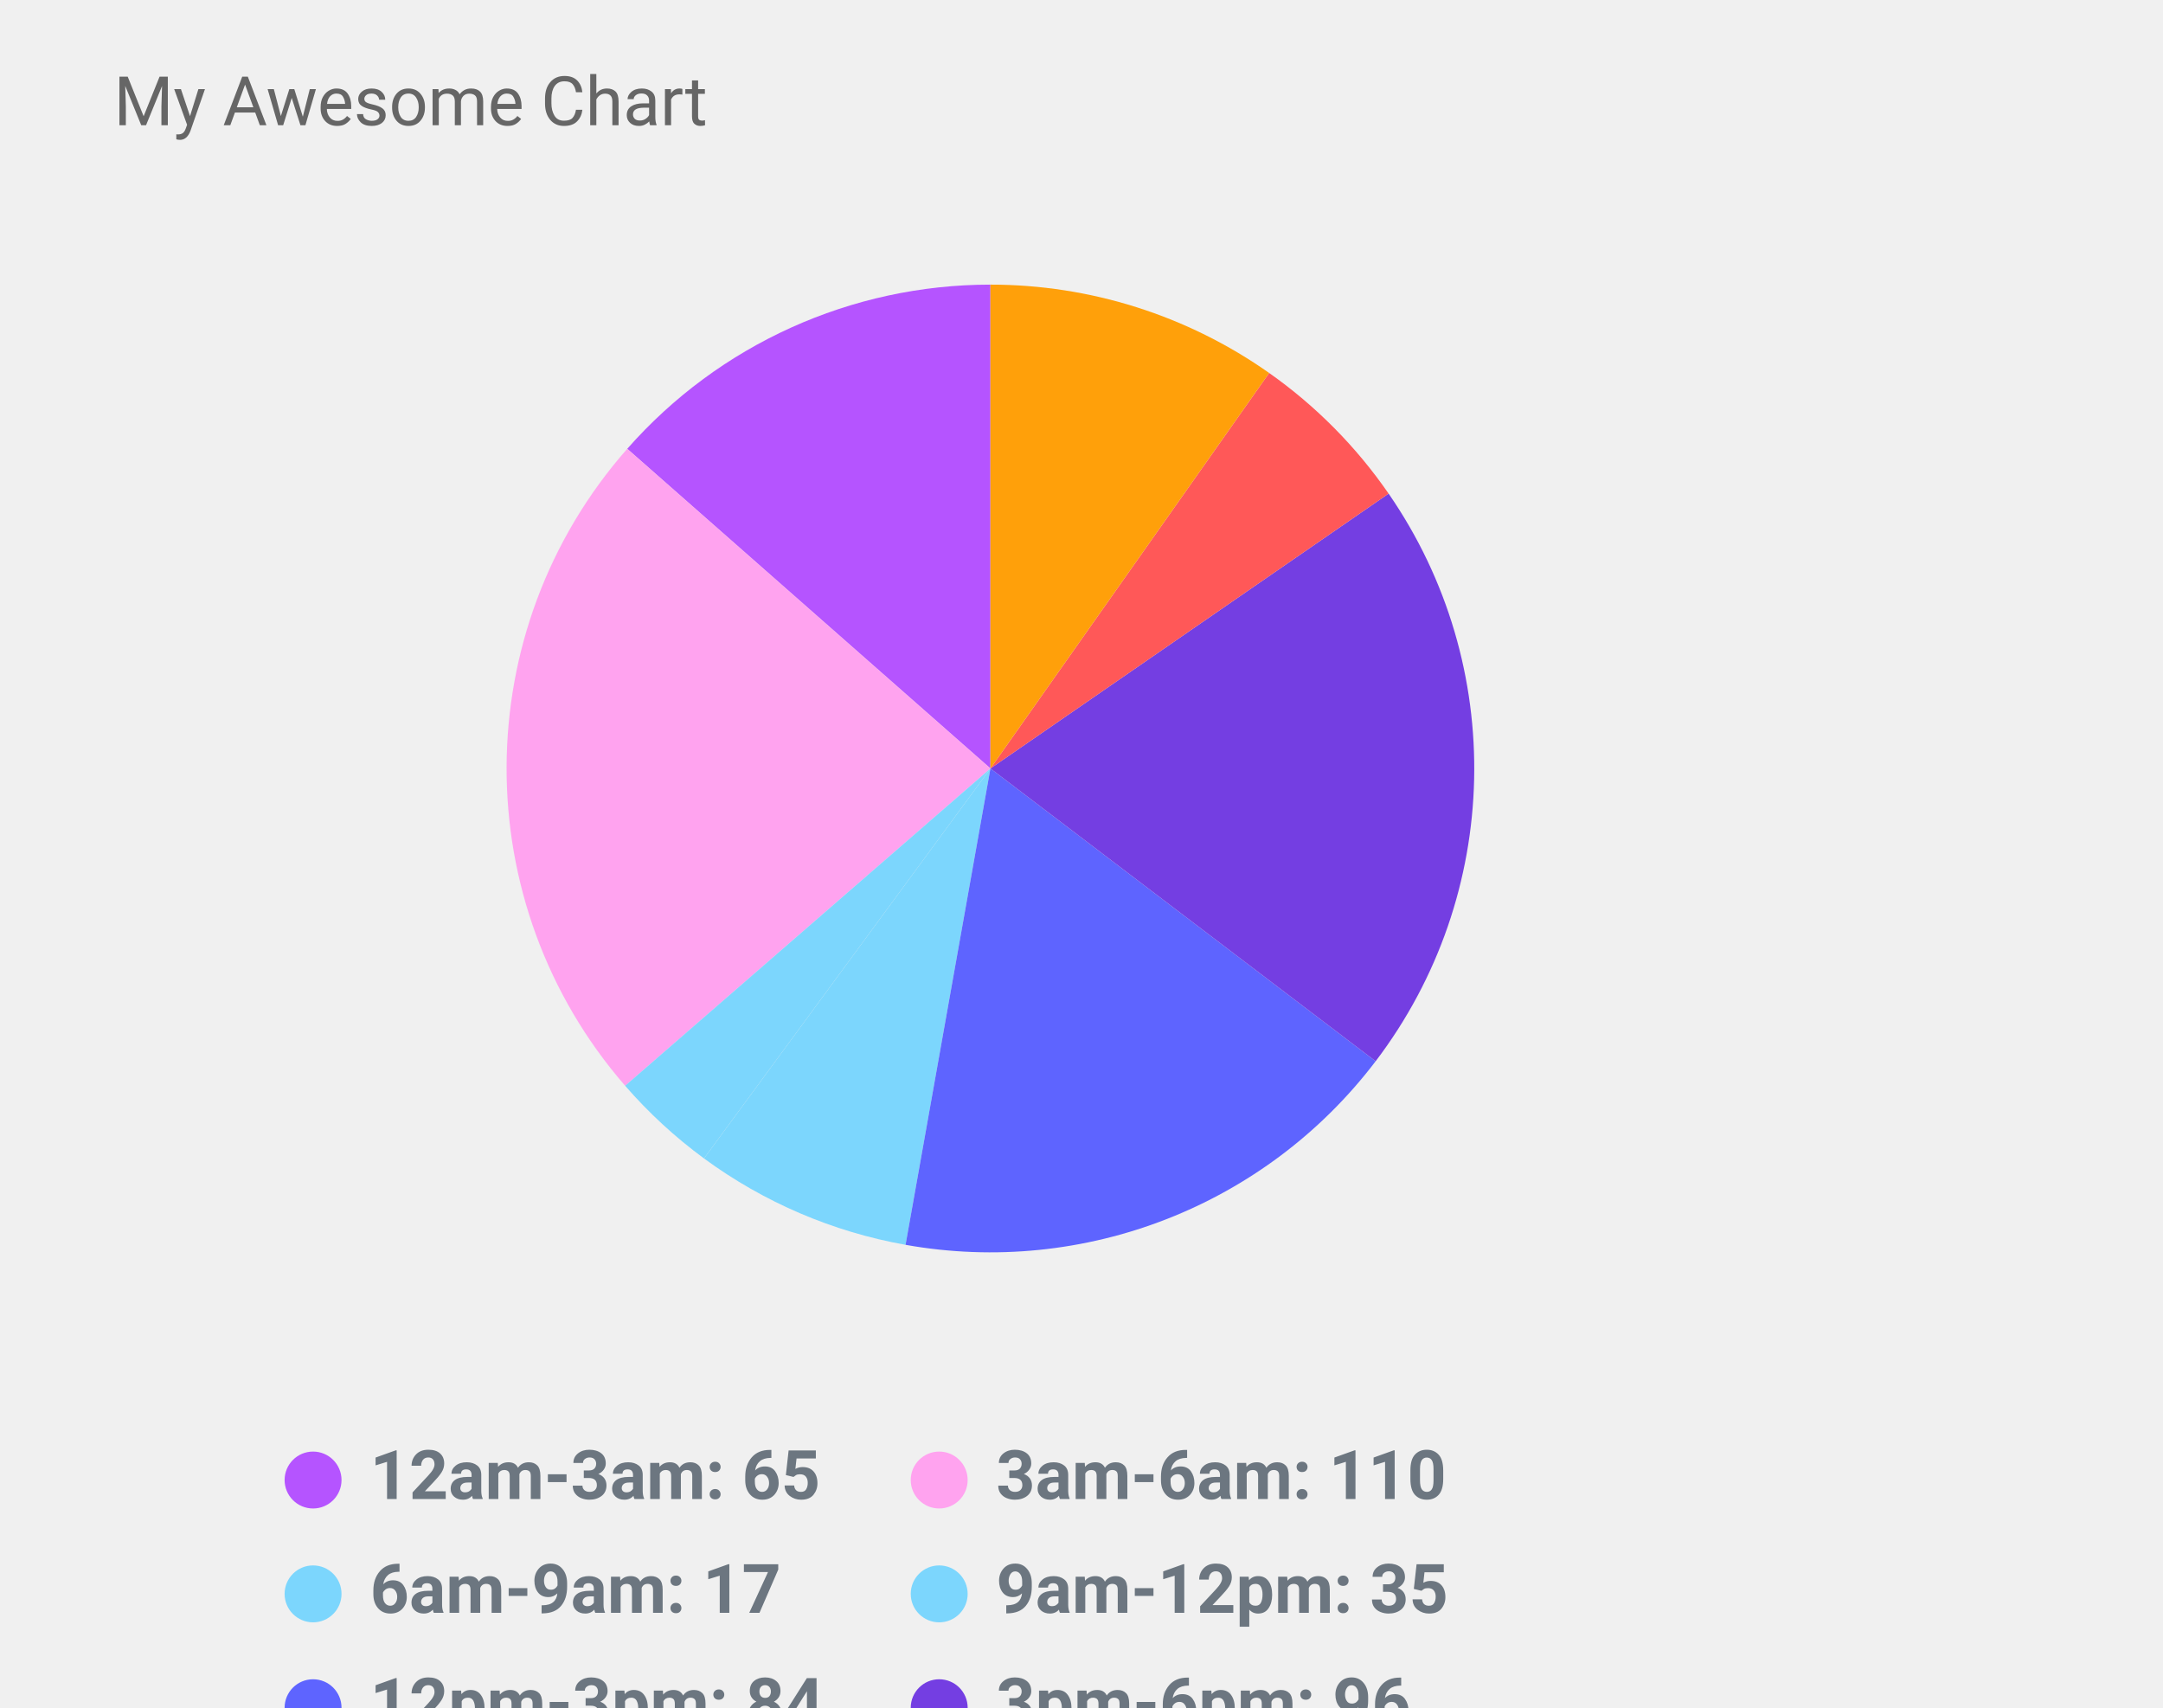
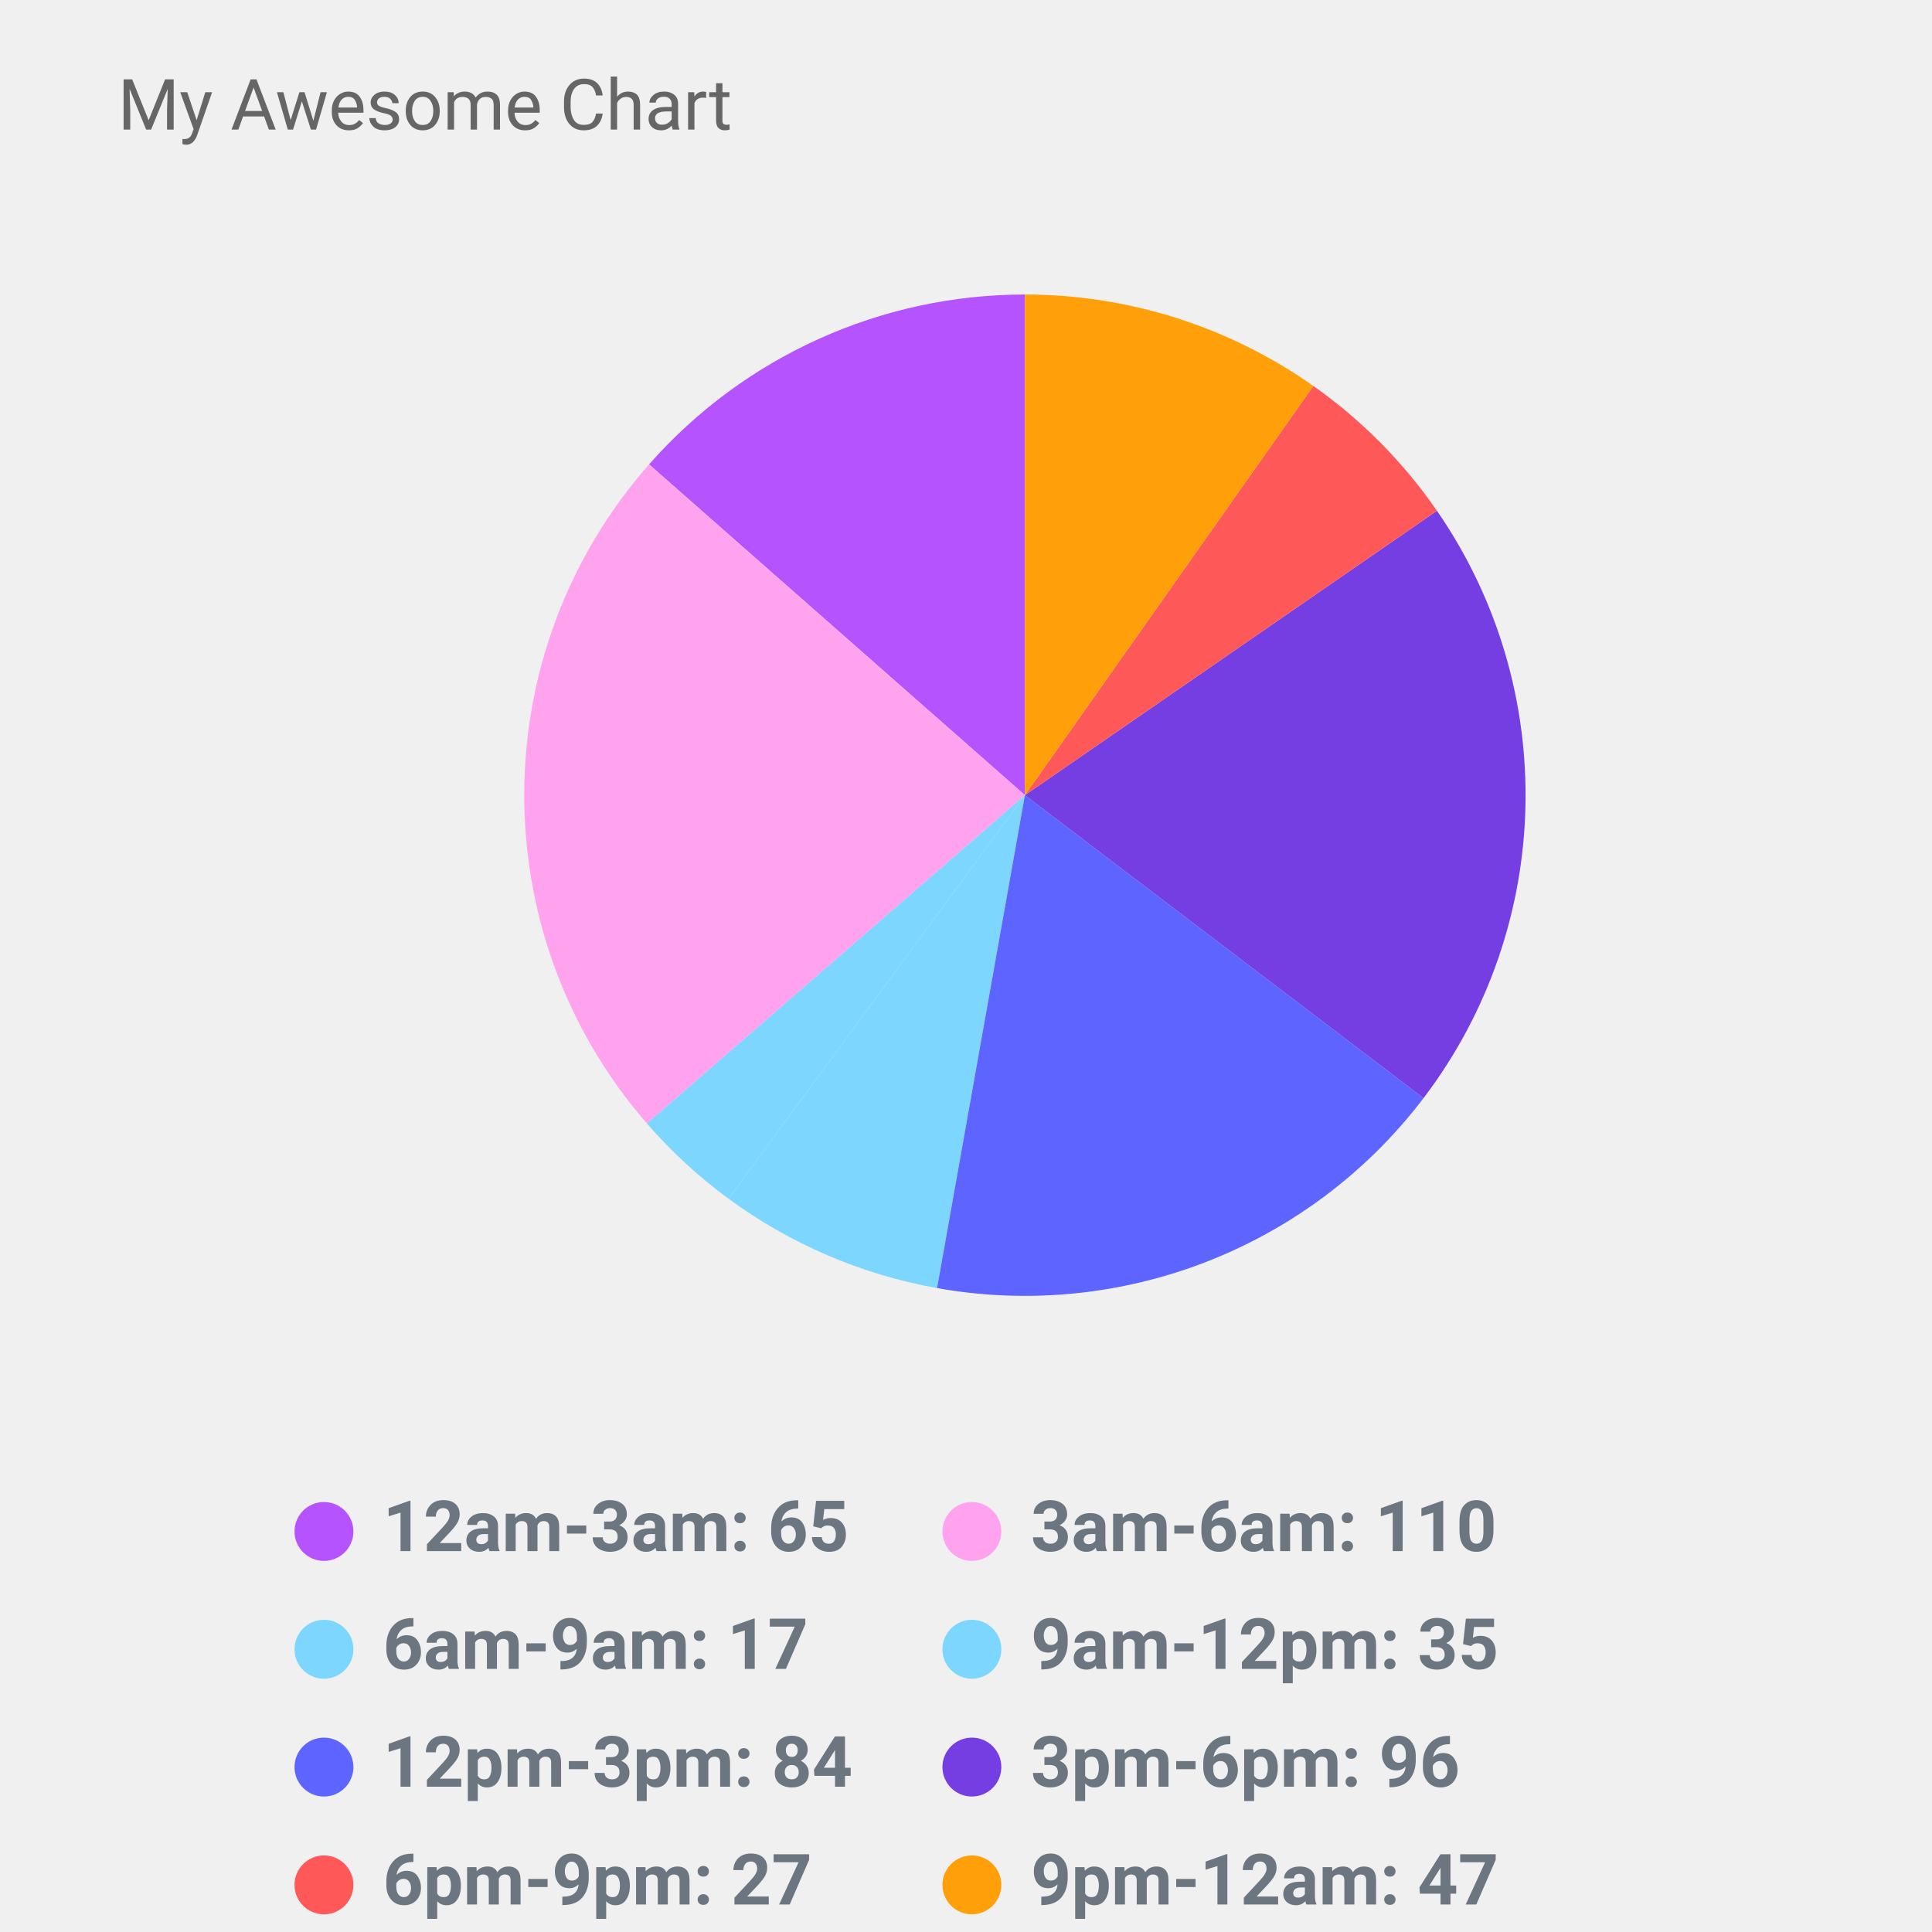
- <svg xmlns="http://www.w3.org/2000/svg" class="frappe-chart chart chart-container" viewBox="0 0 380 300">
+ <svg xmlns="http://www.w3.org/2000/svg" class="frappe-chart chart chart-container" viewBox="0 0 328 328">
  <style>.chart-container{position:relative;font-family:-apple-system,BlinkMacSystemFont,'Segoe UI','Roboto','Oxygen','Ubuntu','Cantarell','Fira Sans','Droid Sans','Helvetica Neue',sans-serif}.chart-container .axis,.chart-container .chart-label{fill:#555b51}.chart-container .axis line,.chart-container .chart-label line{stroke:#dadada}.chart-container .dataset-units circle{stroke:#fff;stroke-width:2}.chart-container .dataset-units path{fill:none;stroke-opacity:1;stroke-width:2px}.chart-container .dataset-path{stroke-width:2px}.chart-container .path-group path{fill:none;stroke-opacity:1;stroke-width:2px}.chart-container line.dashed{stroke-dasharray:5,3}.chart-container .axis-line .specific-value{text-anchor:start}.chart-container .axis-line .y-line{text-anchor:end}.chart-container .axis-line .x-line{text-anchor:middle}.chart-container .legend-dataset-text{fill:#6c7680;font-weight:600}.graph-svg-tip{position:absolute;z-index:99999;padding:10px;font-size:12px;color:#959da5;text-align:center;background:rgba(0,0,0,.8);border-radius:3px}.graph-svg-tip ul{padding-left:0;display:flex}.graph-svg-tip ol{padding-left:0;display:flex}.graph-svg-tip ul.data-point-list li{min-width:90px;flex:1;font-weight:600}.graph-svg-tip strong{color:#dfe2e5;font-weight:600}.graph-svg-tip .svg-pointer{position:absolute;height:5px;margin:0 0 0 -5px;content:' ';border:5px solid transparent;border-top-color:rgba(0,0,0,.8)}.graph-svg-tip.comparison{padding:0;text-align:left;pointer-events:none}.graph-svg-tip.comparison .title{display:block;padding:10px;margin:0;font-weight:600;line-height:1;pointer-events:none}.graph-svg-tip.comparison ul{margin:0;white-space:nowrap;list-style:none}.graph-svg-tip.comparison li{display:inline-block;padding:5px 10px}</style>
  <text class="title" x="20" y="10" dy="12px" fill="#666666" font-size="12px">My Awesome Chart</text>
  <g class="pie-chart chart-draw-area" transform="translate(50 50)">
    <g class="pie-slices" transform="">
      <path class="pie-path" d="m124 85 1e-14 -85a85 85 0 0 0-63.807 28.843z" fill="#b554ff" />
      <path class="pie-path" d="m124 85-63.807-56.157a85 85 0 0 0-0.365 111.9z" fill="#ffa3ef" />
      <path class="pie-path" d="m124 85-64.173 55.739a85 85 0 0 0 13.852 12.765z" fill="#7cd6fd" />
      <path class="pie-path" d="m124 85-50.32 68.504a85 85 0 0 0 35.408 15.177z" fill="#7cd6fd" />
      <path class="pie-path" d="m124 85-14.912 83.682a85 85 0 0 0 82.586-32.25z" fill="#5e64ff" />
      <path class="pie-path" d="m124 85 67.674 51.432a85 85 0 0 0 2.28-99.718z" fill="#743ee2" />
      <path class="pie-path" d="m124 85 69.954-48.286a85 85 0 0 0-20.985-21.192z" fill="#ff5858" />
      <path class="pie-path" d="m124 85 48.969-69.477a85 85 0 0 0-48.969-15.523z" fill="#ffa00a" />
    </g>
  </g>
  <g class="chart-legend" transform="translate(50 260)">
    <g transform="translate(5)">
      <circle class="legend-dot" r="5" fill="#b554ff" />
      <text class="legend-dataset-text" dx="10px" dy="3.333px" fill="#555b51" font-size="12px">12am-3am: 65</text>
    </g>
    <g transform="translate(115)">
      <circle class="legend-dot" r="5" fill="#ffa3ef" />
      <text class="legend-dataset-text" dx="10px" dy="3.333px" fill="#555b51" font-size="12px">3am-6am: 110</text>
    </g>
    <g transform="translate(5 20)">
      <circle class="legend-dot" r="5" fill="#7cd6fd" />
      <text class="legend-dataset-text" dx="10px" dy="3.333px" fill="#555b51" font-size="12px">6am-9am: 17</text>
    </g>
    <g transform="translate(115 20)">
      <circle class="legend-dot" r="5" fill="#7cd6fd" />
      <text class="legend-dataset-text" dx="10px" dy="3.333px" fill="#555b51" font-size="12px">9am-12pm: 35</text>
    </g>
    <g transform="translate(5 40)">
      <circle class="legend-dot" r="5" fill="#5e64ff" />
      <text class="legend-dataset-text" dx="10px" dy="3.333px" fill="#555b51" font-size="12px">12pm-3pm: 84</text>
    </g>
    <g transform="translate(115 40)">
      <circle class="legend-dot" r="5" fill="#743ee2" />
      <text class="legend-dataset-text" dx="10px" dy="3.333px" fill="#555b51" font-size="12px">3pm-6pm: 96</text>
    </g>
    <g transform="translate(5 60)">
      <circle class="legend-dot" r="5" fill="#ff5858" />
      <text class="legend-dataset-text" dx="10px" dy="3.333px" fill="#555b51" font-size="12px">6pm-9pm: 27</text>
    </g>
    <g transform="translate(115 60)">
      <circle class="legend-dot" r="5" fill="#ffa00a" />
      <text class="legend-dataset-text" dx="10px" dy="3.333px" fill="#555b51" font-size="12px">9pm-12am: 47</text>
    </g>
  </g>
</svg>
